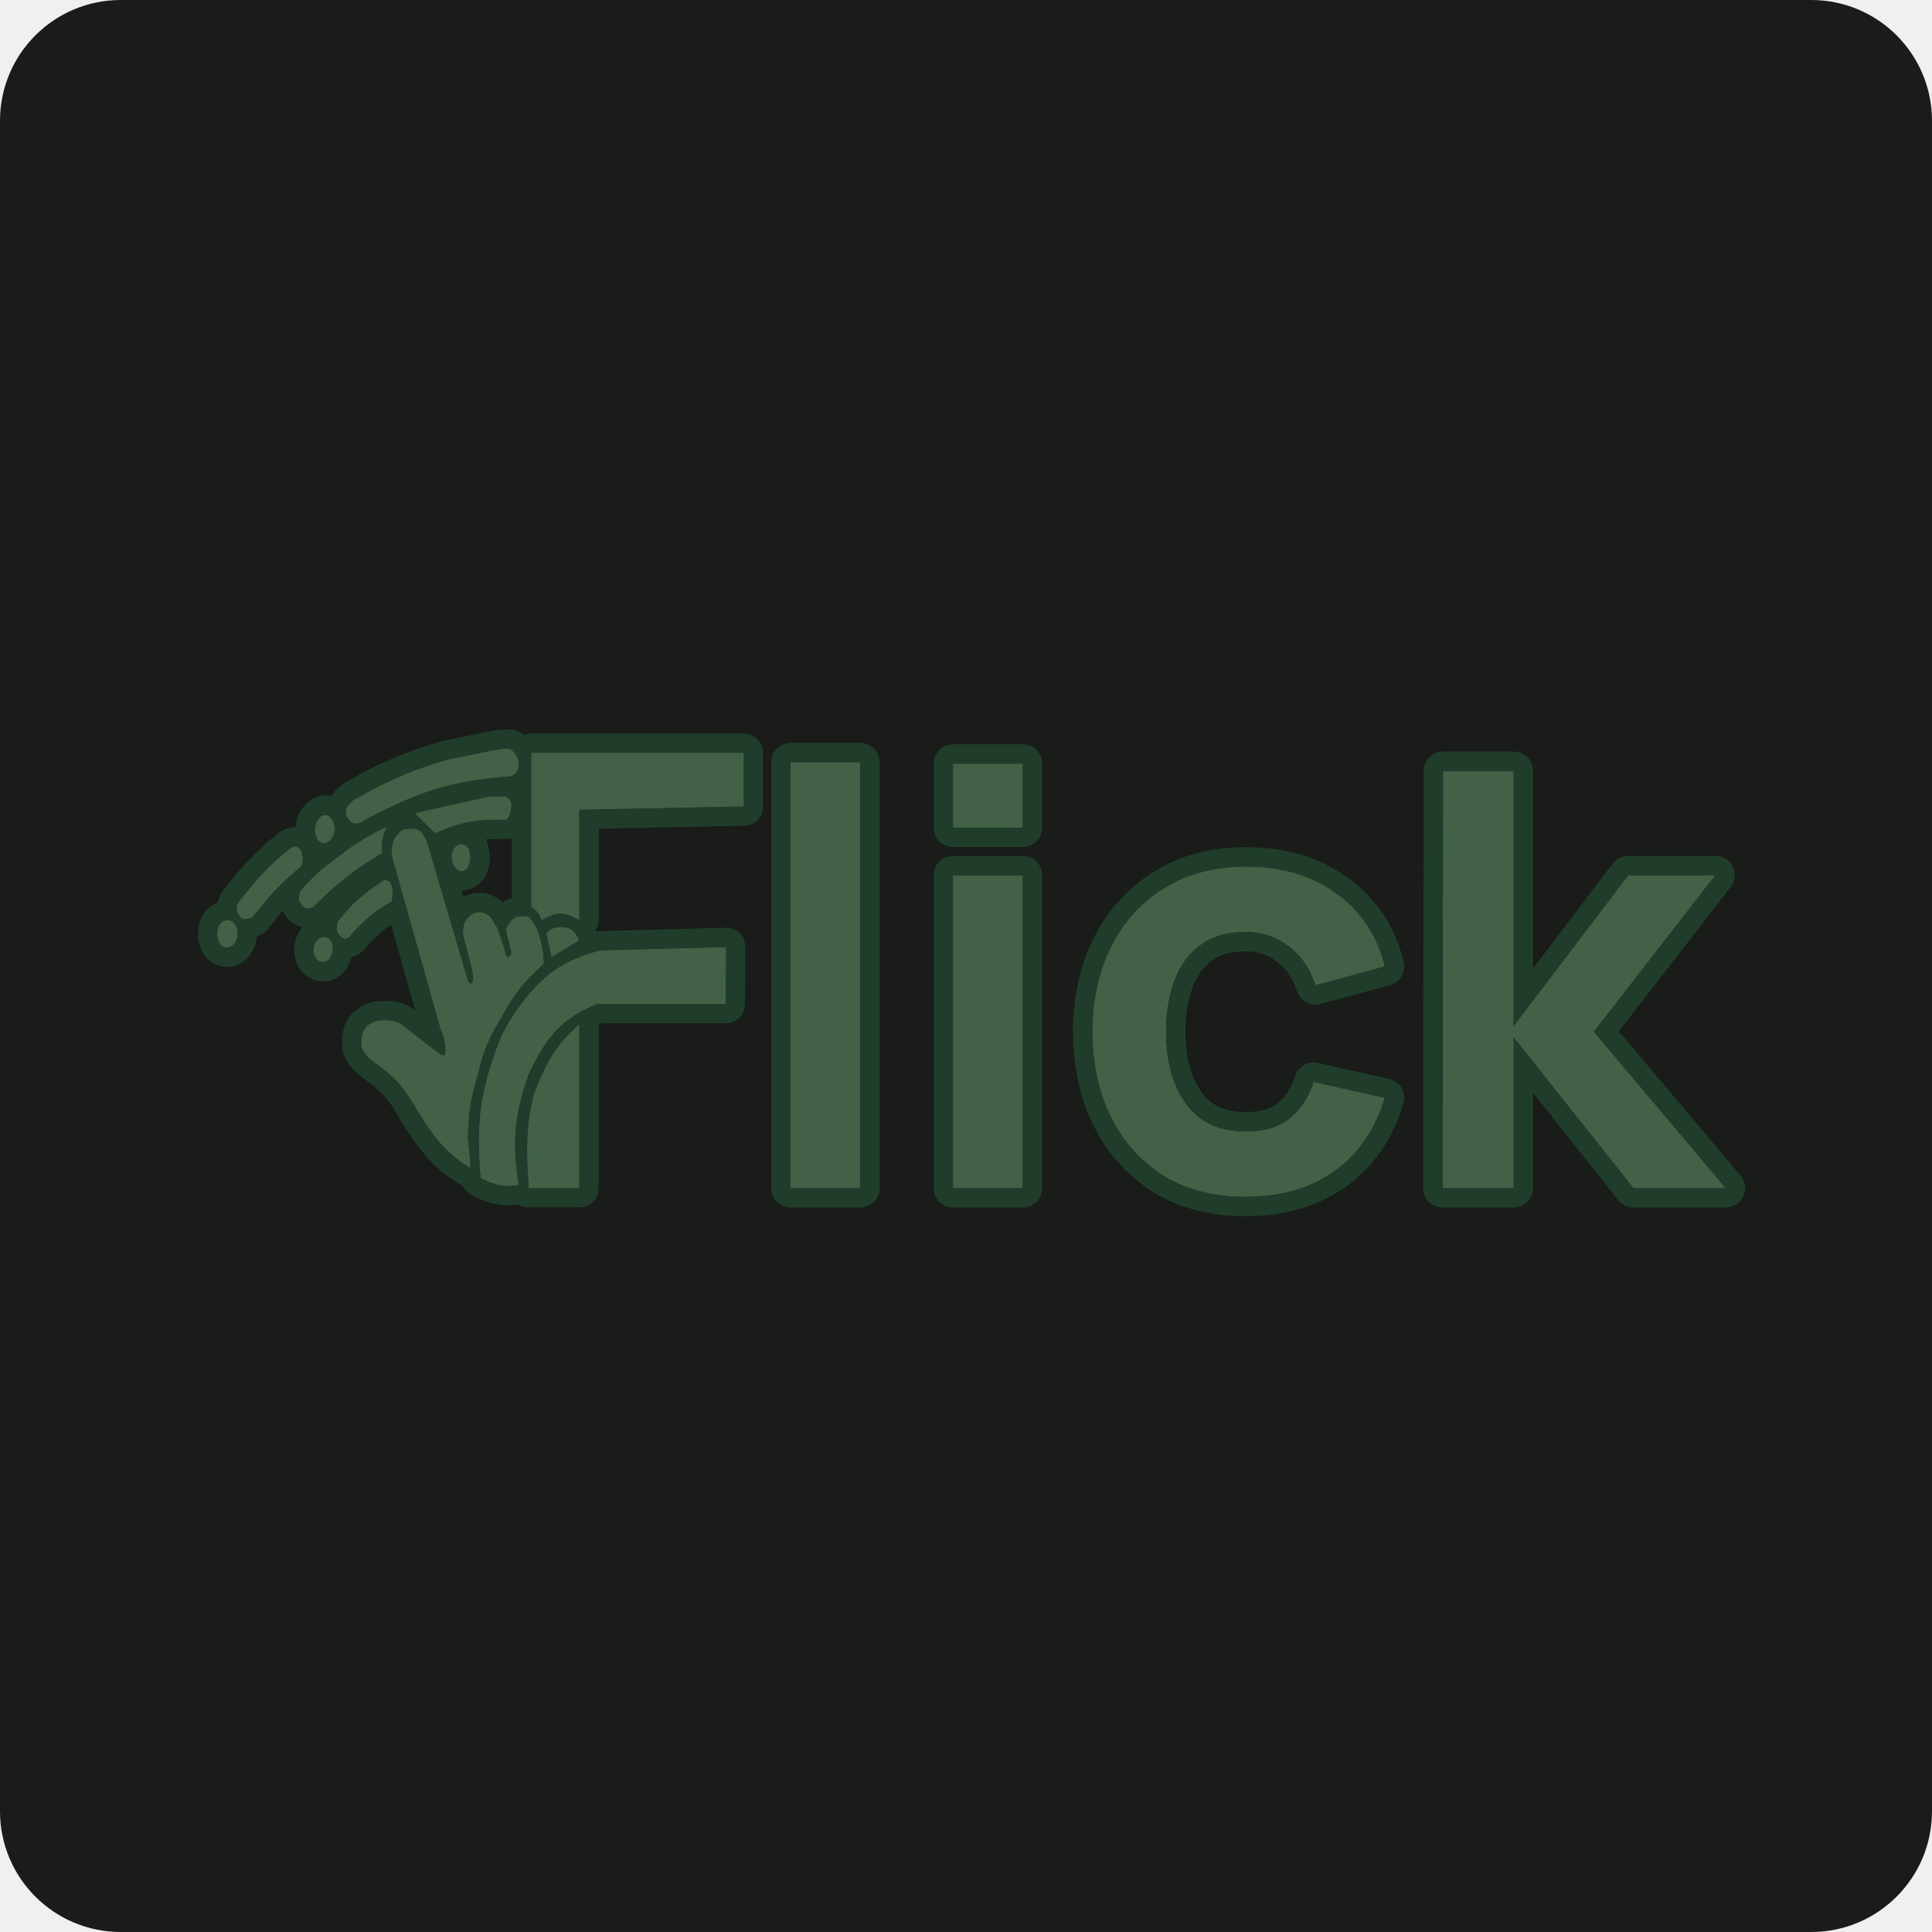
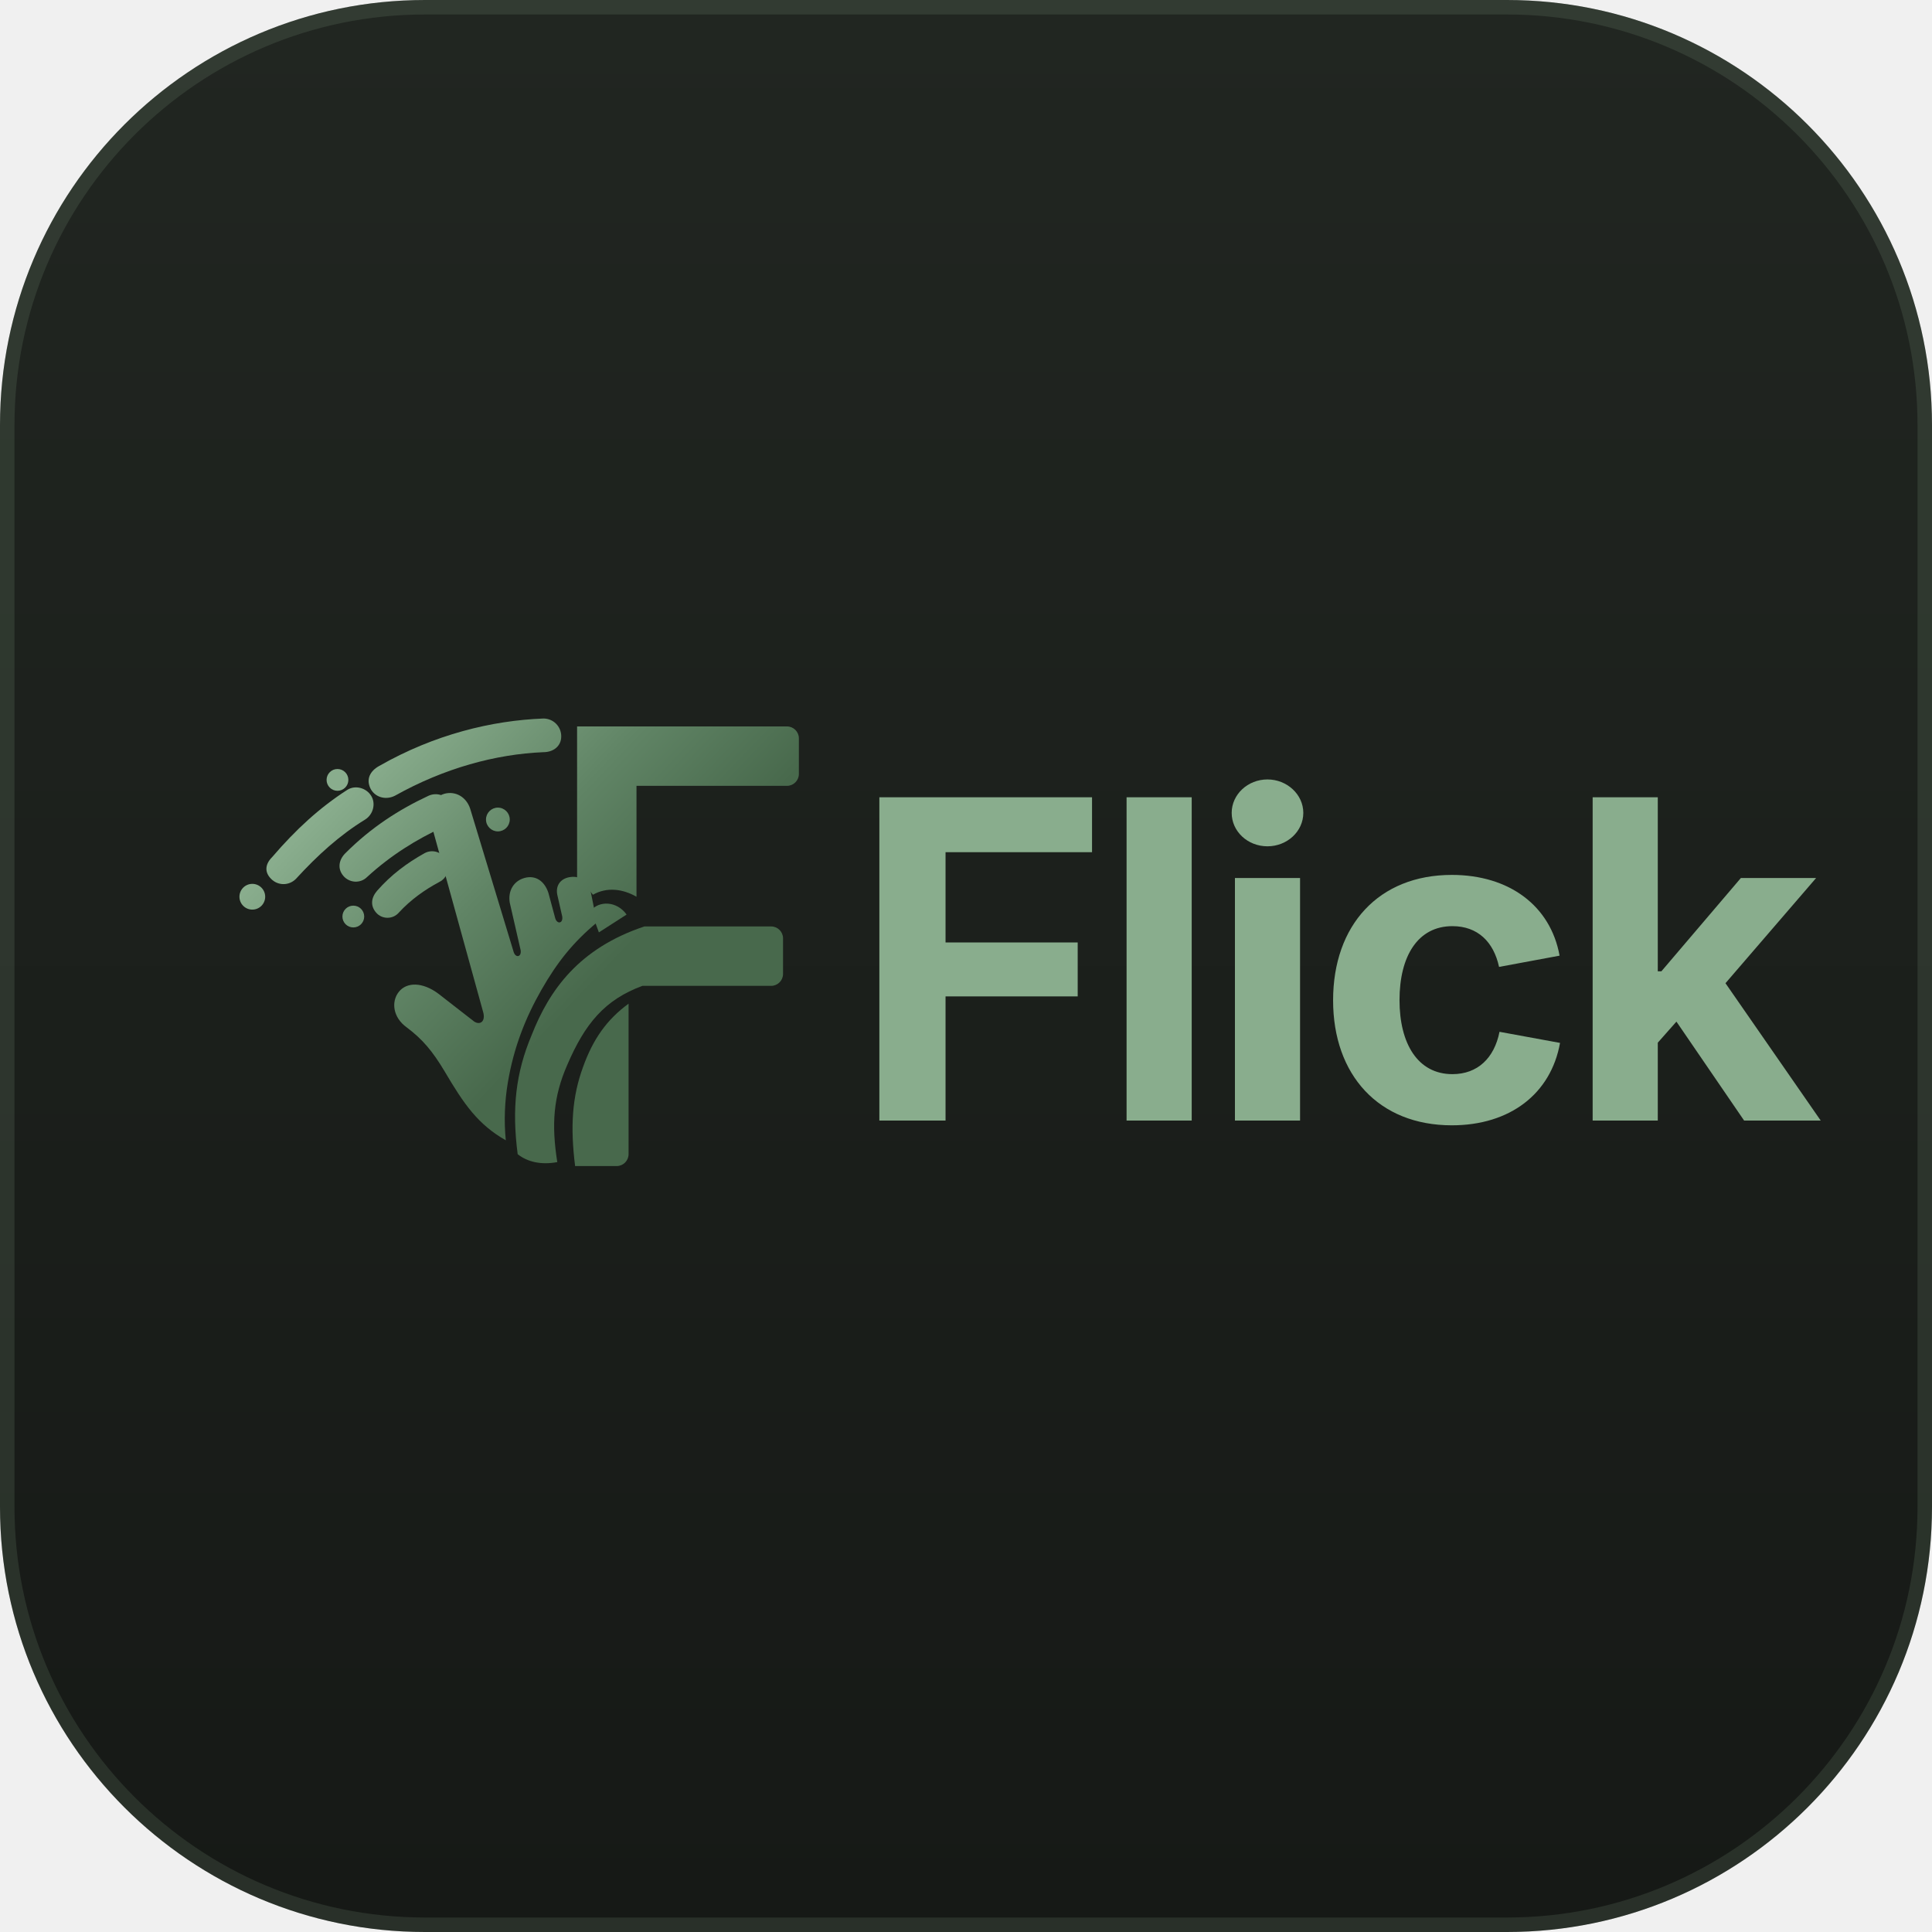
- <svg xmlns="http://www.w3.org/2000/svg" xmlns:xlink="http://www.w3.org/1999/xlink" width="400" height="400" viewBox="0 0 400 400" fill="none">
-   <rect width="400" height="400" rx="25" fill="#191C19" />
-   <use xlink:href="#stroke9_2005_146" fill="#426146" />
-   <use xlink:href="#stroke9_2005_146" fill="#426146" />
-   <use xlink:href="#stroke0_2005_146" fill="#426146" />
-   <use xlink:href="#stroke0_2005_146" fill="#426146" />
-   <use xlink:href="#stroke1_2005_146" fill="#426146" />
-   <use xlink:href="#stroke1_2005_146" fill="#426146" />
-   <use xlink:href="#stroke2_2005_146" fill="#426146" />
-   <use xlink:href="#stroke2_2005_146" fill="#426146" />
-   <use xlink:href="#stroke3_2005_146" fill="#426146" />
-   <path d="M64.913 196.665C64.913 193.335 68.919 193.057 68.919 196.11C68.919 200.273 64.913 199.996 64.913 196.665Z" fill="#426146" />
-   <path d="M93.719 178.903C92.574 175.296 95.817 173.353 97.153 175.851C98.297 180.014 95.245 181.956 93.719 178.903Z" fill="#426146" />
-   <path d="M65.486 173.353C64.15 170.3 67.393 166.692 68.919 170.023C70.446 173.353 66.821 176.406 65.486 173.353Z" fill="#426146" />
-   <use xlink:href="#stroke4_2005_146" fill="#426146" />
-   <use xlink:href="#stroke4_2005_146" fill="#426146" />
-   <use xlink:href="#stroke5_2005_146" fill="#426146" />
-   <use xlink:href="#stroke5_2005_146" fill="#426146" />
-   <use xlink:href="#stroke6_2005_146" fill="#426146" />
-   <use xlink:href="#stroke6_2005_146" fill="#426146" />
-   <use xlink:href="#stroke7_2005_146" fill="#426146" />
-   <use xlink:href="#stroke7_2005_146" fill="#426146" />
-   <use xlink:href="#stroke10_2005_146" fill="#426146" />
-   <use xlink:href="#stroke10_2005_146" fill="#426146" />
-   <use xlink:href="#stroke8_2005_146" fill="#426146" />
-   <use xlink:href="#stroke8_2005_146" fill="#426146" />
-   <mask id="stroke11_2005_146" maskUnits="userSpaceOnUse" x="41" y="151" width="117" height="99" fill="black">
-     <rect fill="white" x="41" y="151" width="117" height="99" />
-     <path d="M45 193.307C45 189.535 49.192 189.566 49.192 193.307C49.192 196.774 45 197.467 45 193.307Z" />
-     <use xlink:href="#stroke0_2005_146" />
-     <use xlink:href="#stroke1_2005_146" />
-     <use xlink:href="#stroke2_2005_146" />
-     <use xlink:href="#stroke3_2005_146" />
-     <path d="M64.913 196.665C64.913 193.335 68.919 193.057 68.919 196.11C68.919 200.273 64.913 199.996 64.913 196.665Z" />
-     <path d="M93.719 178.903C92.574 175.296 95.817 173.353 97.153 175.851C98.297 180.014 95.245 181.956 93.719 178.903Z" />
-     <path d="M65.486 173.353C64.15 170.3 67.393 166.692 68.919 170.023C70.446 173.353 66.821 176.406 65.486 173.353Z" />
-     <use xlink:href="#stroke4_2005_146" />
-     <use xlink:href="#stroke5_2005_146" />
-     <use xlink:href="#stroke6_2005_146" />
-     <use xlink:href="#stroke7_2005_146" />
-     <path d="M119.937 246V212.027C115.288 216.246 113.219 219.417 110.505 226.587C109.001 232.896 108.864 237.254 109.457 246H119.937Z" />
-     <use xlink:href="#stroke8_2005_146" />
-   </mask>
-   <path d="M45 193.307C45 189.535 49.192 189.566 49.192 193.307C49.192 196.774 45 197.467 45 193.307ZM62.293 179.441C58.43 182.614 56.247 184.91 52.337 189.841C51.423 190.325 50.24 190.534 49.716 189.841C49.192 189.147 48.668 188.454 49.192 187.067L49.302 186.927C52.898 182.352 54.996 179.781 59.673 175.974C60.729 175.088 61.307 174.975 62.293 175.974C62.792 177.459 62.853 178.233 62.293 179.441ZM79.062 176.667C73.068 180.234 69.99 182.696 64.913 187.761C64.095 188.174 63.636 188.216 62.817 187.761C61.784 186.689 61.653 185.934 62.293 184.294C64.643 181.667 66.108 180.285 69.106 178.054C73.284 174.835 75.685 173.274 80.111 171.121C79.19 173.118 78.96 174.331 79.062 176.667ZM105.788 160.721C93.309 161.652 86.432 163.872 74.346 170.427C73.01 170.701 72.494 170.247 71.726 169.041C71.37 167.554 71.771 166.802 73.298 165.574C80.801 161.302 85.05 159.552 92.688 157.254C99.551 155.997 104.74 154.481 105.788 155.174C106.837 155.868 107.491 157.255 107.361 158.641C107.045 160.003 106.628 160.324 105.788 160.721ZM81.128 186.674C77.302 188.824 75.361 190.518 72.162 194.167C71.431 194.555 71.016 194.508 70.255 193.612C69.627 192.974 69.567 192.344 69.873 190.837C72.792 187.074 74.946 185.223 79.412 182.234C80.353 182.142 80.747 182.349 81.128 183.344C81.338 184.521 81.385 185.222 81.128 186.674ZM64.913 196.665C64.913 193.335 68.919 193.057 68.919 196.11C68.919 200.273 64.913 199.996 64.913 196.665ZM93.719 178.903C92.574 175.296 95.817 173.353 97.153 175.851C98.297 180.014 95.245 181.956 93.719 178.903ZM65.486 173.353C64.15 170.3 67.393 166.692 68.919 170.023C70.446 173.353 66.821 176.406 65.486 173.353ZM104.74 169.734C98.968 169.604 95.75 170.065 90.067 172.507L85.875 168.347L101.043 164.955L104.74 164.881C104.772 164.906 104.803 164.931 104.834 164.955C105.78 165.721 106.062 166.298 105.788 167.654C105.508 169.07 105.266 169.47 104.74 169.734ZM114.173 198.16L113.125 193.307C113.936 192.266 114.626 191.968 116.269 191.921C118.058 192.03 118.924 192.46 119.937 194.694L114.173 198.16ZM107.36 245.307C104.558 245.851 102.835 245.533 99.5 243.92C98.703 233.554 99.095 228.028 102.12 218.96C103.689 214.253 105.04 211.542 108.933 206.48C113.577 200.986 116.917 198.878 124.13 196.774L150.332 196.08L150.24 207.867H123.606C116.594 210.866 113.441 213.957 109.457 222.427C106.484 230.939 106.023 235.942 107.36 245.307ZM78.014 220.347C81.524 222.87 82.886 224.416 84.827 227.28C89.656 235.588 92.391 238.793 97.404 241.84C97.494 242.043 97.281 239.231 96.88 235.6L96.882 235.505C97.015 230.701 97.273 227.903 98.976 222.427C99.938 217.976 100.992 215.28 104.216 209.947C106.586 205.703 108.354 203.412 112.601 199.547C112.513 197.118 112.279 195.752 111.553 193.307C111.027 191.815 110.575 191.053 109.457 189.841C108.68 189.589 108.115 189.581 106.837 189.841C105.774 190.506 105.232 190.972 104.74 192.614C105.183 194.33 105.4 195.208 105.788 196.774C105.917 197.406 105.879 197.73 105.264 198.16C104.895 198.108 104.805 197.923 104.74 197.467L103.168 192.614C103.037 192.263 102.75 191.743 101.596 189.841C100.191 188.785 99.388 188.597 97.928 189.147C96.318 190.257 95.874 191.178 95.832 193.307L97.928 201.627V203.014C97.691 203.784 97.493 203.919 96.88 203.014L88.495 174.587C88.53 174.427 88.339 174.028 87.447 172.507C86.606 171.5 85.725 171.314 83.255 171.814C81.412 173.427 80.942 174.632 81.159 177.361L91.115 212.72C92.15 215.274 92.328 216.457 92.163 218.267C91.974 218.521 91.759 218.539 91.115 218.267L84.827 213.414C82.798 211.499 81.348 210.971 78.014 211.334C75.409 212.278 74.647 213.429 74.87 216.88C75.575 218.372 76.272 219.128 78.014 220.347ZM119.937 246V212.027C115.288 216.246 113.219 219.417 110.505 226.587C109.001 232.896 108.864 237.254 109.457 246H119.937ZM119.937 167.654L154 166.961V155.868H109.981V187.761C111.117 188.532 111.616 189.1 112.077 190.534C115.183 188.747 116.906 188.695 119.937 190.534V167.654Z" stroke-width="8" stroke-linejoin="round" stroke="#203D2B" mask="url(#stroke11_2005_146)" />
-   <use xlink:href="#stroke12_2005_146" fill="#426146" />
-   <mask id="stroke13_2005_146" maskUnits="userSpaceOnUse" x="159" y="153" width="203" height="99" fill="black">
-     <rect fill="white" x="159" y="153" width="203" height="99" />
-     <use xlink:href="#stroke12_2005_146" />
-   </mask>
-   <path d="M163.67 246V157.8H178.13V246H163.67ZM197.303 171.36V158.1H211.763V171.36H197.303ZM197.303 246V181.2H211.763V246H197.303ZM257.876 247.8C251.196 247.8 245.496 246.32 240.776 243.36C236.056 240.36 232.436 236.28 229.916 231.12C227.436 225.96 226.176 220.12 226.136 213.6C226.176 206.96 227.476 201.08 230.036 195.96C232.636 190.8 236.316 186.76 241.076 183.84C245.836 180.88 251.496 179.4 258.056 179.4C265.416 179.4 271.636 181.26 276.716 184.98C281.836 188.66 285.176 193.7 286.736 200.1L272.336 204C271.216 200.52 269.356 197.82 266.756 195.9C264.156 193.94 261.196 192.96 257.876 192.96C254.116 192.96 251.016 193.86 248.576 195.66C246.136 197.42 244.336 199.86 243.176 202.98C242.016 206.1 241.436 209.64 241.436 213.6C241.436 219.76 242.816 224.74 245.576 228.54C248.336 232.34 252.436 234.24 257.876 234.24C261.716 234.24 264.736 233.36 266.936 231.6C269.176 229.84 270.856 227.3 271.976 223.98L286.736 227.28C284.736 233.88 281.236 238.96 276.236 242.52C271.236 246.04 265.116 247.8 257.876 247.8ZM298.639 246L298.759 159.6H313.399V212.4L337.099 181.2H355.159L330.019 213.6L357.319 246H338.179L313.399 214.8V246H298.639Z" stroke-width="8" stroke-linejoin="round" stroke="#203D2B" mask="url(#stroke13_2005_146)" />
+ <svg xmlns="http://www.w3.org/2000/svg" width="400" height="400" viewBox="0 0 400 400" fill="none">
  <defs>
-     <path id="stroke0_2005_146" d="M62.293 179.441C58.43 182.614 56.247 184.91 52.337 189.841C51.423 190.325 50.24 190.534 49.716 189.841C49.192 189.147 48.668 188.454 49.192 187.067L49.302 186.927C52.898 182.352 54.996 179.781 59.673 175.974C60.729 175.088 61.307 174.975 62.293 175.974C62.792 177.459 62.853 178.233 62.293 179.441Z" />
-     <path id="stroke1_2005_146" d="M79.062 176.667C73.068 180.234 69.99 182.696 64.913 187.761C64.095 188.174 63.636 188.216 62.817 187.761C61.784 186.689 61.653 185.934 62.293 184.294C64.643 181.667 66.108 180.285 69.106 178.054C73.284 174.835 75.685 173.274 80.111 171.121C79.19 173.118 78.96 174.331 79.062 176.667Z" />
-     <path id="stroke2_2005_146" d="M105.788 160.721C93.309 161.652 86.432 163.872 74.346 170.427C73.01 170.701 72.494 170.247 71.726 169.041C71.37 167.554 71.771 166.802 73.298 165.574C80.801 161.302 85.05 159.552 92.688 157.254C99.551 155.997 104.74 154.481 105.788 155.174C106.837 155.868 107.491 157.255 107.361 158.641C107.045 160.003 106.628 160.324 105.788 160.721Z" />
-     <path id="stroke3_2005_146" d="M81.128 186.674C77.302 188.824 75.361 190.518 72.162 194.167C71.431 194.555 71.016 194.508 70.255 193.612C69.627 192.974 69.567 192.344 69.873 190.837C72.792 187.074 74.946 185.223 79.412 182.234C80.353 182.142 80.747 182.349 81.128 183.344C81.338 184.521 81.385 185.222 81.128 186.674Z" />
-     <path id="stroke4_2005_146" d="M104.74 169.734C98.968 169.604 95.75 170.065 90.067 172.507L85.875 168.347L101.043 164.955L104.74 164.881C104.772 164.906 104.803 164.931 104.834 164.955C105.78 165.721 106.062 166.298 105.788 167.654C105.508 169.07 105.266 169.47 104.74 169.734Z" />
-     <path id="stroke5_2005_146" d="M114.173 198.16L113.125 193.307C113.936 192.266 114.626 191.968 116.269 191.921C118.058 192.03 118.924 192.46 119.937 194.694L114.173 198.16Z" />
-     <path id="stroke6_2005_146" d="M107.36 245.307C104.558 245.851 102.835 245.533 99.5 243.92C98.703 233.554 99.095 228.028 102.12 218.96C103.689 214.253 105.04 211.542 108.933 206.48C113.577 200.986 116.917 198.878 124.13 196.774L150.332 196.08L150.24 207.867H123.606C116.594 210.866 113.441 213.957 109.457 222.427C106.484 230.939 106.023 235.942 107.36 245.307Z" />
-     <path id="stroke7_2005_146" d="M78.014 220.347C81.524 222.87 82.886 224.416 84.827 227.28C89.656 235.588 92.391 238.793 97.404 241.84C97.494 242.043 97.281 239.231 96.88 235.6L96.882 235.505C97.015 230.701 97.273 227.903 98.976 222.427C99.938 217.976 100.992 215.28 104.216 209.947C106.586 205.703 108.354 203.412 112.601 199.547C112.513 197.118 112.279 195.752 111.553 193.307C111.027 191.815 110.575 191.053 109.457 189.841C108.68 189.589 108.115 189.581 106.837 189.841C105.774 190.506 105.232 190.972 104.74 192.614C105.183 194.33 105.4 195.208 105.788 196.774C105.917 197.406 105.879 197.73 105.264 198.16C104.895 198.108 104.805 197.923 104.74 197.467L103.168 192.614C103.037 192.263 102.75 191.743 101.596 189.841C100.191 188.785 99.388 188.597 97.928 189.147C96.318 190.257 95.874 191.178 95.832 193.307L97.928 201.627V203.014C97.691 203.784 97.493 203.919 96.88 203.014L88.495 174.587C88.53 174.427 88.339 174.028 87.447 172.507C86.606 171.5 85.725 171.314 83.255 171.814C81.412 173.427 80.942 174.632 81.159 177.361L91.115 212.72C92.15 215.274 92.328 216.457 92.163 218.267C91.974 218.521 91.759 218.539 91.115 218.267L84.827 213.414C82.798 211.499 81.348 210.971 78.014 211.334C75.409 212.278 74.647 213.429 74.87 216.88C75.575 218.372 76.272 219.128 78.014 220.347Z" />
-     <path id="stroke8_2005_146" d="M119.937 167.654V190.534C116.906 188.695 115.183 188.747 112.077 190.534C111.616 189.1 111.117 188.532 109.981 187.761V155.868H154V166.961L119.937 167.654Z" />
-     <path id="stroke9_2005_146" d="M45 193.307C45 189.535 49.192 189.566 49.192 193.307C49.192 196.774 45 197.467 45 193.307Z" />
-     <path id="stroke10_2005_146" d="M119.937 246V212.027C115.288 216.246 113.219 219.417 110.505 226.587C109.001 232.896 108.864 237.254 109.457 246H119.937Z" />
-     <path id="stroke12_2005_146" d="M163.67 246V157.8H178.13V246H163.67ZM197.303 171.36V158.1H211.763V171.36H197.303ZM197.303 246V181.2H211.763V246H197.303ZM257.876 247.8C251.196 247.8 245.496 246.32 240.776 243.36C236.056 240.36 232.436 236.28 229.916 231.12C227.436 225.96 226.176 220.12 226.136 213.6C226.176 206.96 227.476 201.08 230.036 195.96C232.636 190.8 236.316 186.76 241.076 183.84C245.836 180.88 251.496 179.4 258.056 179.4C265.416 179.4 271.636 181.26 276.716 184.98C281.836 188.66 285.176 193.7 286.736 200.1L272.336 204C271.216 200.52 269.356 197.82 266.756 195.9C264.156 193.94 261.196 192.96 257.876 192.96C254.116 192.96 251.016 193.86 248.576 195.66C246.136 197.42 244.336 199.86 243.176 202.98C242.016 206.1 241.436 209.64 241.436 213.6C241.436 219.76 242.816 224.74 245.576 228.54C248.336 232.34 252.436 234.24 257.876 234.24C261.716 234.24 264.736 233.36 266.936 231.6C269.176 229.84 270.856 227.3 271.976 223.98L286.736 227.28C284.736 233.88 281.236 238.96 276.236 242.52C271.236 246.04 265.116 247.8 257.876 247.8ZM298.639 246L298.759 159.6H313.399V212.4L337.099 181.2H355.159L330.019 213.6L357.319 246H338.179L313.399 214.8V246H298.639Z" />
+     <linearGradient id="bgMainDark" x1="200" y1="0" x2="200" y2="400" gradientUnits="userSpaceOnUse">
+       <stop offset="0%" stop-color="#212621" />
+       <stop offset="100%" stop-color="#161916" />
+     </linearGradient>
+     <linearGradient id="sageMainDark" x1="40" y1="145" x2="155" y2="255" gradientUnits="userSpaceOnUse">
+       <stop offset="0%" stop-color="#89AD8D" />
+       <stop offset="55%" stop-color="#608465" />
+       <stop offset="100%" stop-color="#48694C" />
+     </linearGradient>
  </defs>
+   <rect width="400" height="400" rx="88" fill="url(#bgMainDark)" />
+   <rect x="1.5" y="1.5" width="397" height="397" rx="86.5" stroke="#89AD8D" stroke-opacity="0.16" stroke-width="3" />
+   <g transform="translate(26, 134) scale(0.41)">
+     <g fill="url(#sageMainDark)">
+       <path d="M128 60 C156 44 185 37 211 36 C216 36 220 40 220 45 C220 50 216 53 211 53 C187 54 161 61 136 75 C131 77.5 125.5 75.5 123.5 71 C121.5 66.5 123.5 62.5 128 60 Z" />
+       <path d="M74 106 C86 92 98 81 112 72 C116 69.5 121.5 71 124 75 C126.5 79 125 84.5 121 87 C108 95 97 105 86 117 C82.5 120.5 77 120.5 73.5 117 C70 113.5 70.5 109.5 74 106 Z" />
+       <circle cx="64" cy="126" r="6.5" />
+       <path d="M111 104 C124 91 138 82 153 75 C157.5 73 162.5 75 164.5 79.5 C166.5 84 164.5 89 160 91 C147 97 134 105 122 116 C118.5 119.5 113 119 110 115.5 C107 112 107.5 107.5 111 104 Z" />
+       <circle cx="107" cy="67" r="5.5" />
+       <path d="M127 123 C134 115 142 109 151 104 C155 101.8 160 103.5 162 107.5 C164 111.5 162.5 116.5 158.5 118.5 C151 122.5 144 127.5 138 134 C135 137.5 129.5 137.5 126.5 134 C123.5 130.5 124 126.5 127 123 Z" />
+       <circle cx="115" cy="136" r="5.5" />
+       <circle cx="188" cy="87" r="6" />
+       <path d="M228 40 H334 C337.3 40 340 42.7 340 46 V64 C340 67.3 337.3 70 334 70 H258 V126 C251 122 243 121 236 125 C233 121 230.5 118.5 228 117 V40 Z" />
+       <path d="M235 133 C239 128 248 128 253 135 L239 144 L235 133 Z" />
+       <path d="M262 141 H326 C329.3 141 332 143.7 332 147 V165 C332 168.3 329.3 171 326 171 H261 C242 178 232 190 223 211 C216 227 215 241 218 260 C210 261.5 203 260 198 256 C195 233 197 215 205 196 C214 173 229 152 262 141 Z" />
+       <path d="M254 180 V256 C254 259.3 251.3 262 248 262 H227 C224.5 242 225.5 227 231 212 C236 198 243 188 254 180 Z" />
+       <path d="M161 74 C166.5 72.5 172 75.5 174 81.5 L196 154 C197 157 200 156.5 199.5 153 L194 129 C193 123 196 118 201.5 116.5 C207 115 211.5 118 213.5 124 L217 137 C218 140 221 139.5 220.5 136 L218 125 C217 120 220 116.5 225 116 C230 115.5 233.5 118.5 235 124 L238 139 C226 149 218 159 210 173 C202 187 196 202 193 220 C191.5 229 191 239 192 249 C178 241 171 231 161 214 C155 204 150 198 142 192 C135 187 134 179 138 174 C142 169 150 169 158 175 L176 189 C179 191 182 189 180.5 184 L154 88 C152.5 82 155.5 75.5 161 74 Z" />
+     </g>
+   </g>
+   <text x="176" y="232" fill="#89AD8D" font-family="Inter, -apple-system, BlinkMacSystemFont, 'SF Pro Display', 'Segoe UI', sans-serif" font-size="92" font-weight="700" letter-spacing="-2.5">Flick</text>
</svg>
